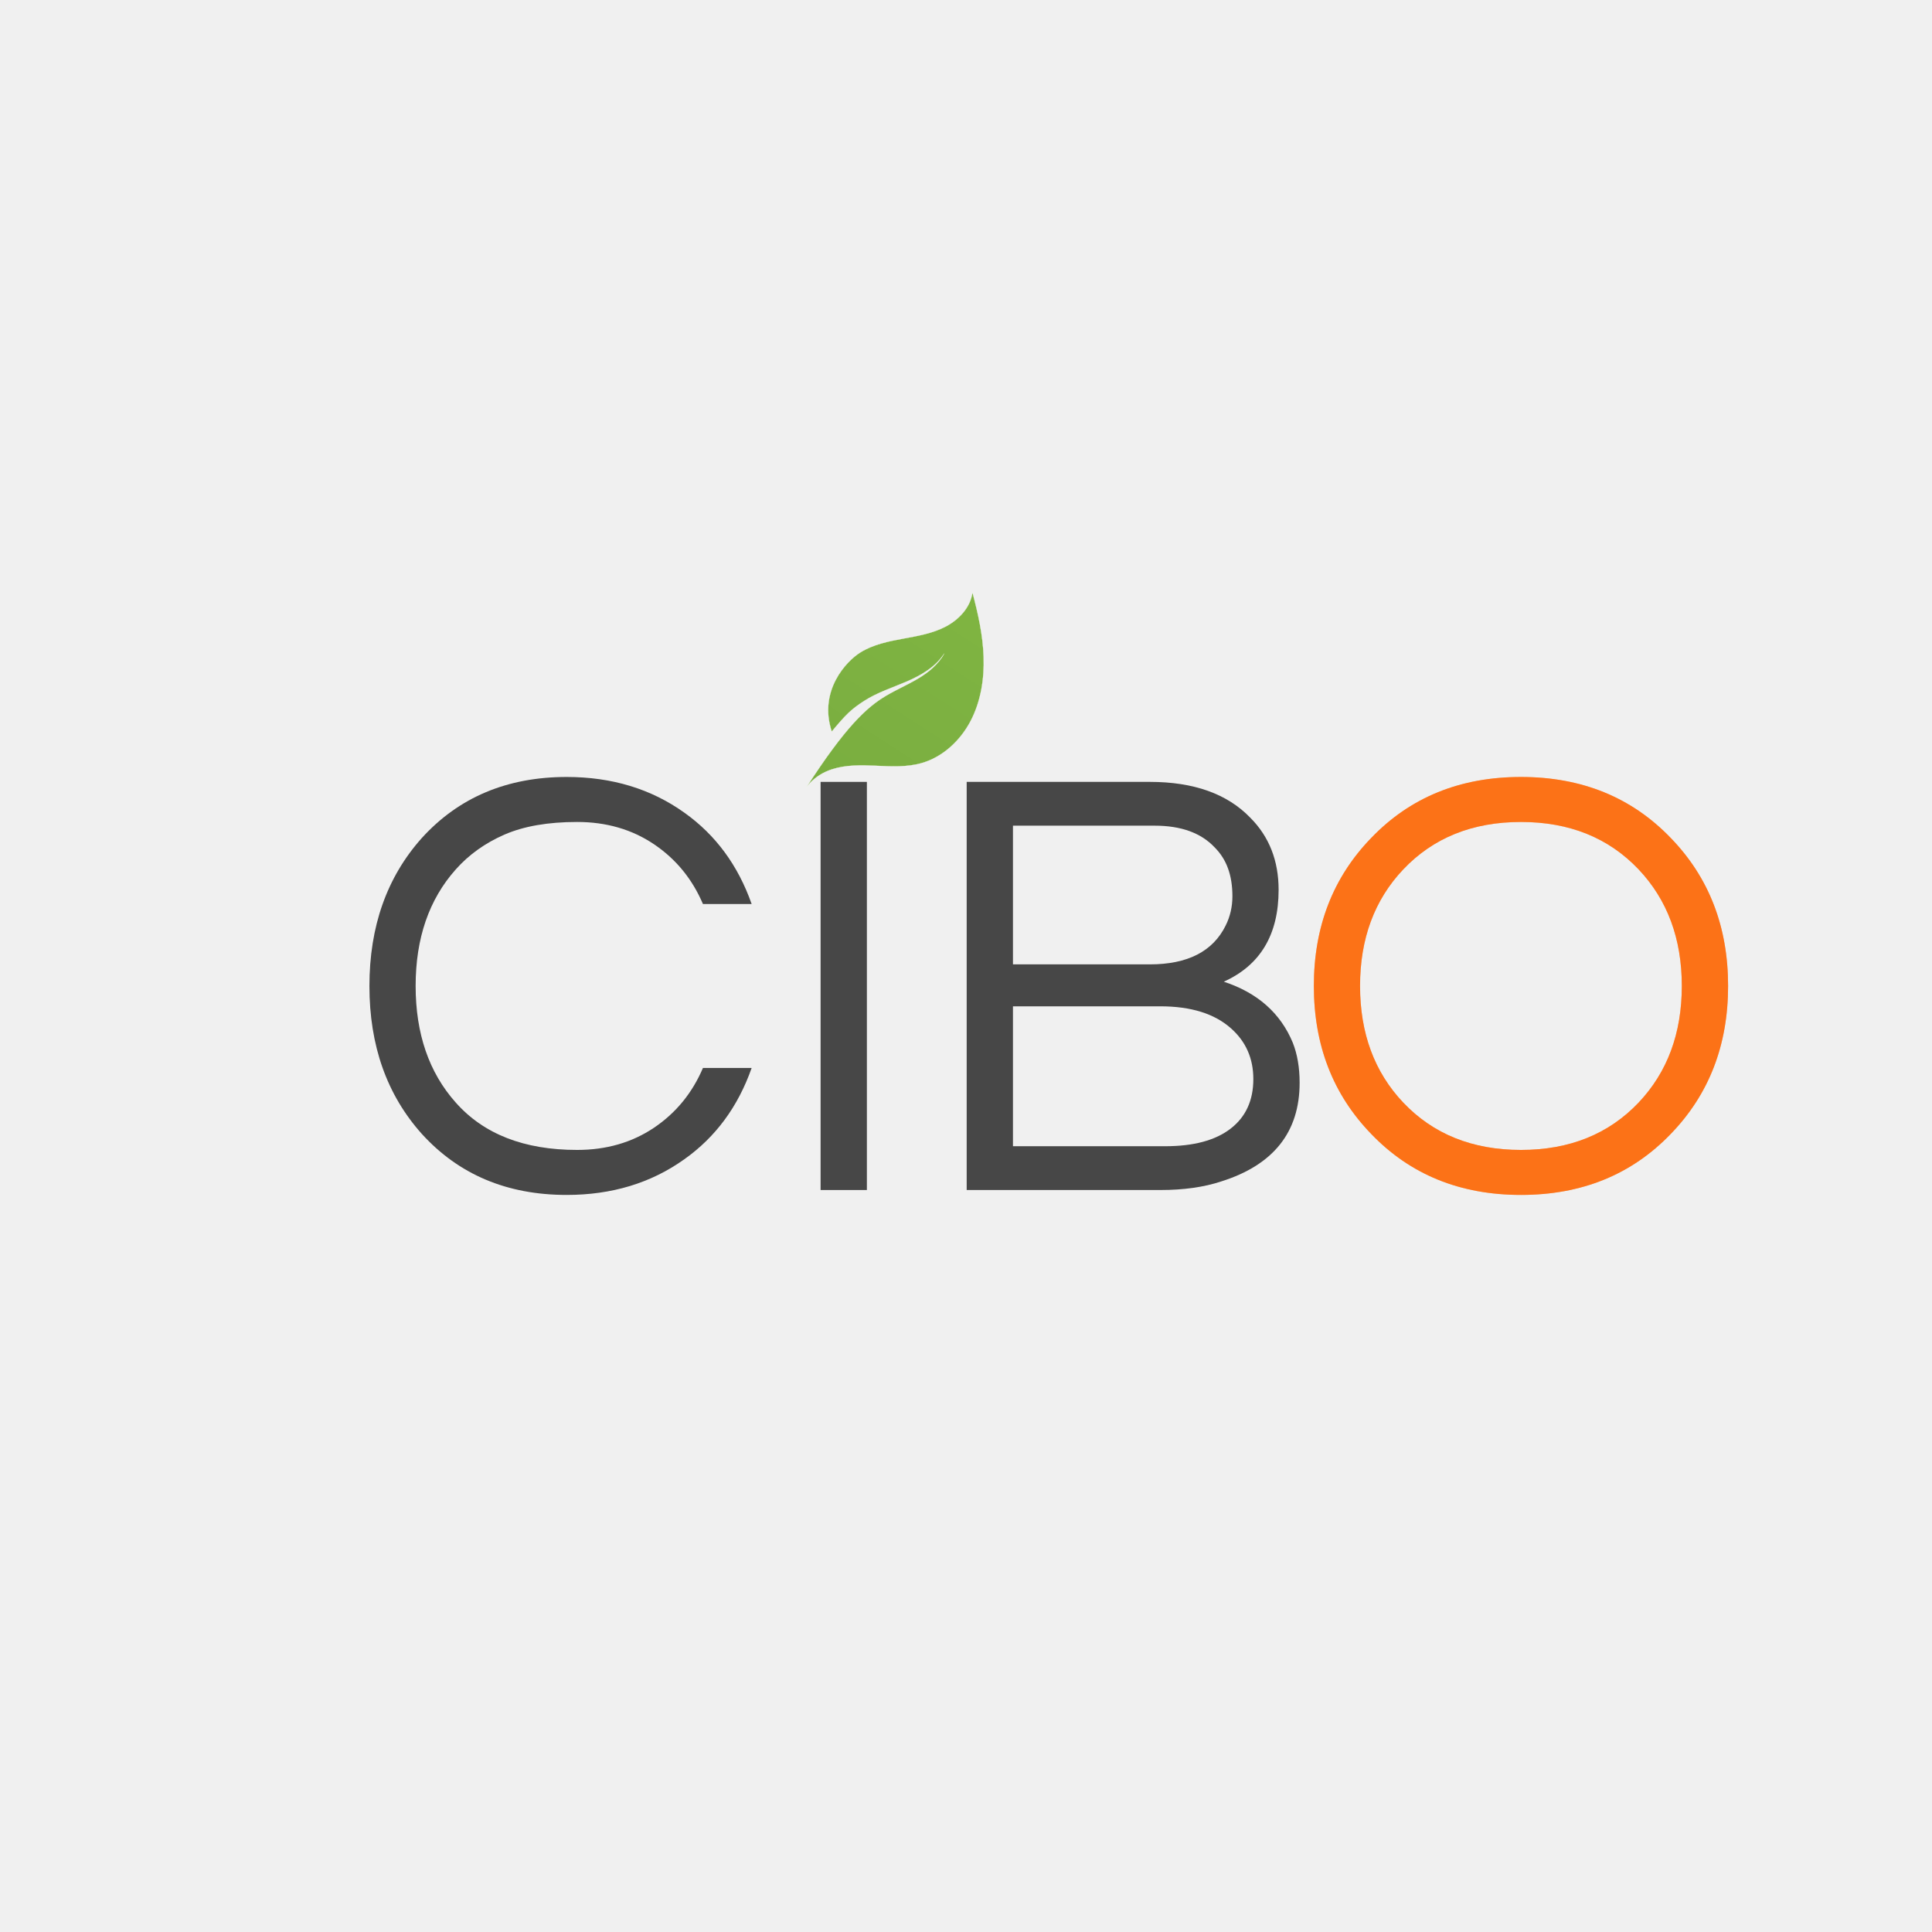
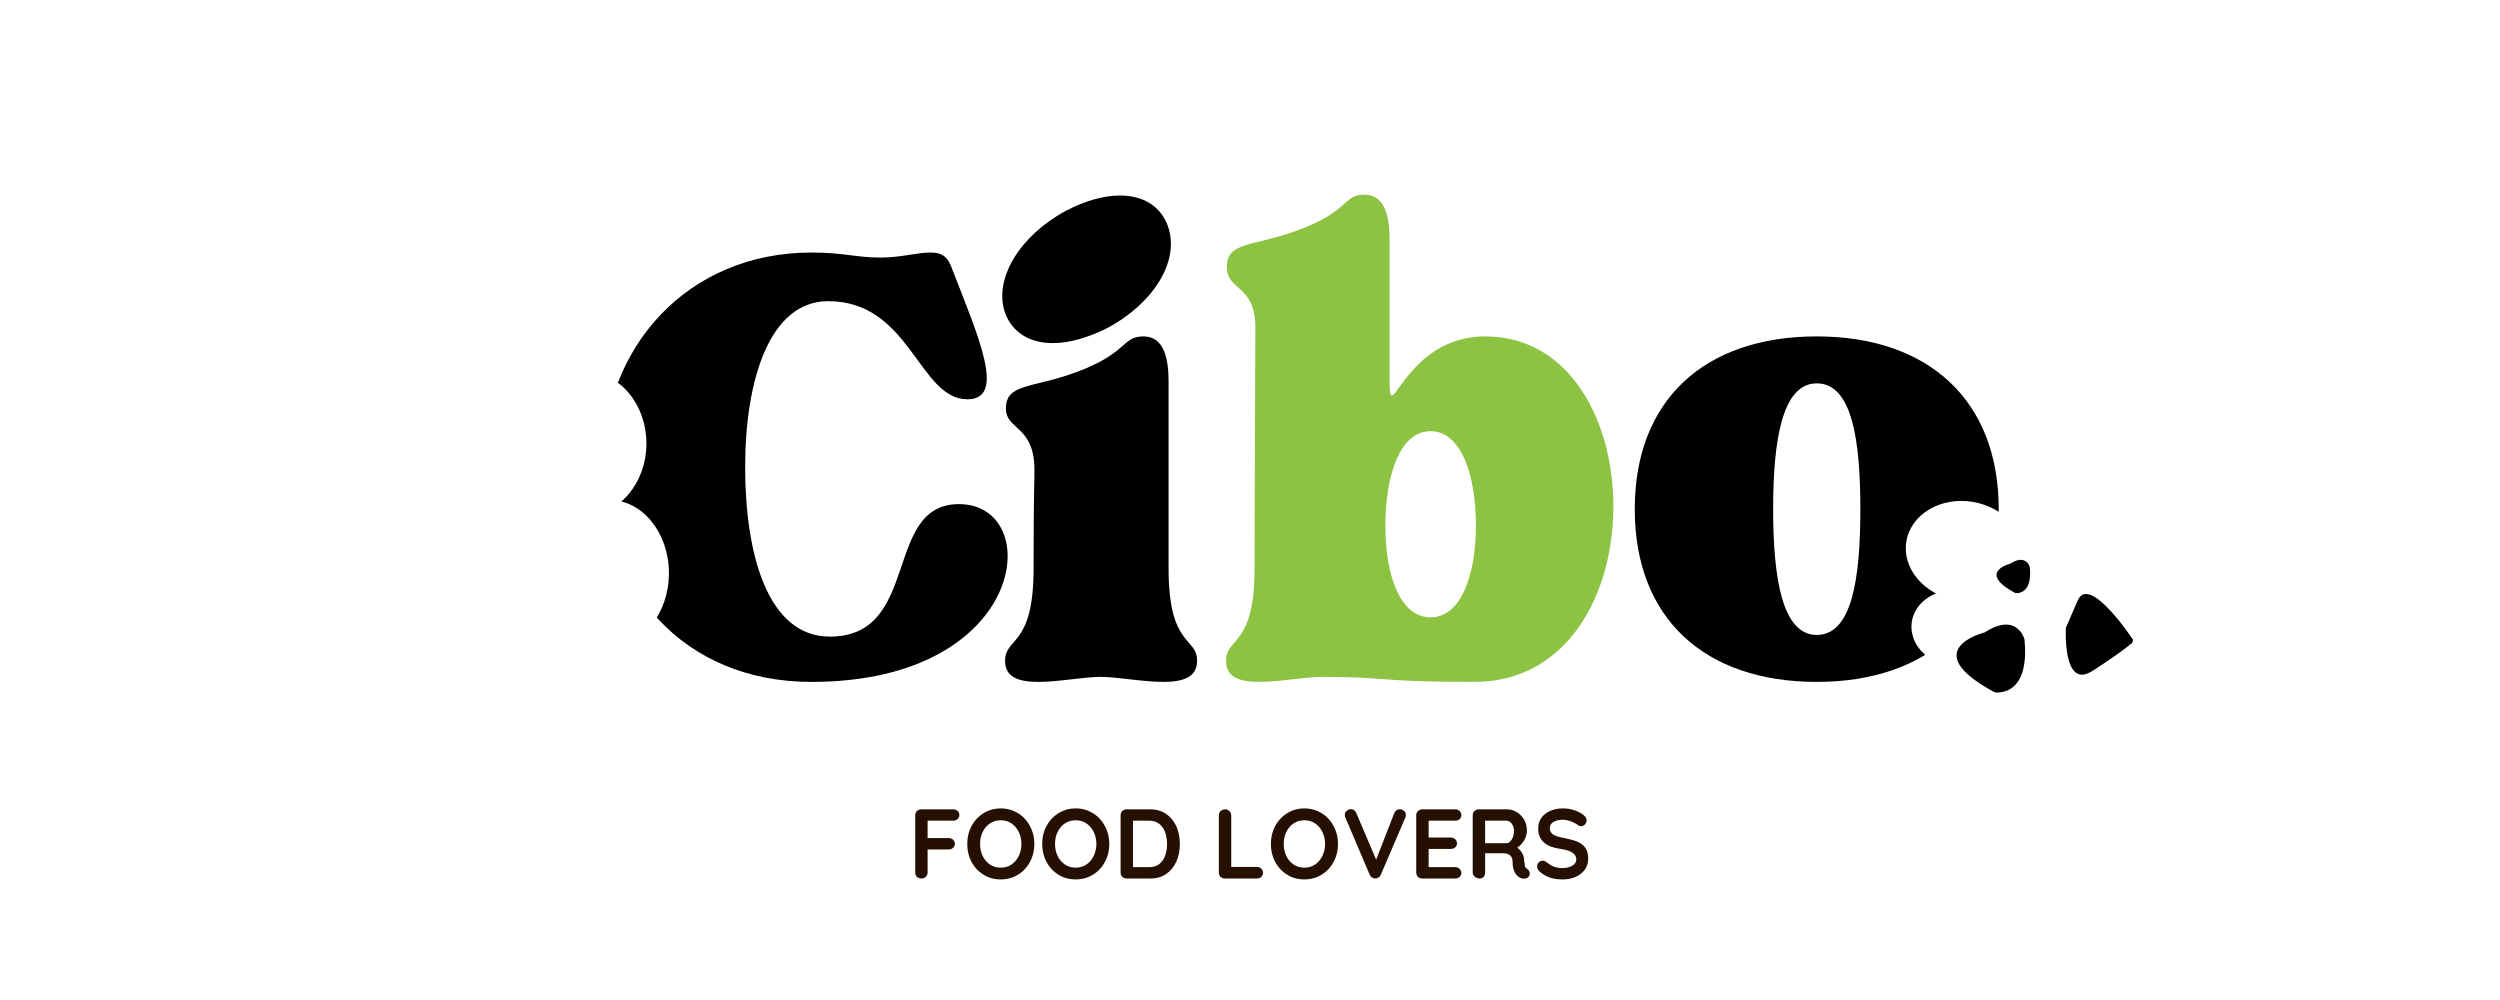
- <svg xmlns="http://www.w3.org/2000/svg" width="500" zoomAndPan="magnify" viewBox="0 0 375 375" height="500" preserveAspectRatio="xMidYMid meet" version="1.0">
+ <svg xmlns="http://www.w3.org/2000/svg" width="500" zoomAndPan="magnify" viewBox="0 0 375 150" height="200" preserveAspectRatio="xMidYMid meet" version="1.0">
  <defs>
    <g />
-     <clipPath id="d6b43e9971">
-       <path d="M 156 114 L 191 114 L 191 153 L 156 153 Z M 156 114 " clip-rule="nonzero" />
-     </clipPath>
-     <clipPath id="979bc482ba">
-       <path d="M 176.293 106.852 L 200.258 122.277 L 173.465 163.898 L 149.5 148.473 Z M 176.293 106.852 " clip-rule="nonzero" />
-     </clipPath>
-     <clipPath id="9a045e5a85">
-       <path d="M 176.293 106.852 L 200.258 122.277 L 173.465 163.898 L 149.5 148.473 Z M 176.293 106.852 " clip-rule="nonzero" />
-     </clipPath>
-     <clipPath id="e9836653b9">
-       <path d="M 176.293 106.852 L 200.258 122.277 L 173.465 163.898 L 149.5 148.473 Z M 176.293 106.852 " clip-rule="nonzero" />
-     </clipPath>
-     <clipPath id="a8065734b1">
-       <path d="M 188.398 139.945 C 190.383 136.141 191.066 131.773 190.926 127.512 C 190.781 123.25 189.844 119.07 188.75 114.973 C 188.383 117.863 186.145 120.258 183.566 121.609 C 180.992 122.957 178.082 123.445 175.238 123.969 C 172.395 124.488 169.488 125.094 167.008 126.625 C 164.293 128.301 158.816 134.055 161.438 142 C 164.145 138.75 165.152 137.715 167.723 136.059 C 170.293 134.398 173.238 133.48 176.039 132.27 C 178.836 131.055 181.621 129.434 183.273 126.852 C 182.141 128.953 180.207 130.512 178.164 131.727 C 176.117 132.941 173.922 133.879 171.883 135.102 C 168.195 137.309 164.031 141.141 156.441 152.941 C 157.383 151.574 158.781 150.477 160.316 149.777 C 160.543 149.672 160.773 149.578 161 149.492 C 161.172 149.43 161.344 149.371 161.516 149.312 C 164.219 148.445 167.125 148.508 169.953 148.633 C 172.961 148.766 176.039 148.949 178.945 148.102 C 183.027 146.918 186.41 143.742 188.398 139.945 Z M 188.398 139.945 " clip-rule="nonzero" />
-     </clipPath>
-     <linearGradient x1="2460.78" gradientTransform="matrix(-0.0340554, -0.0219206, -0.0223337, 0.0346973, 272.651, 168.8739)" y1="-28.27" x2="2460.78" gradientUnits="userSpaceOnUse" y2="1199.6" id="703849bdd9">
-       <stop stop-opacity="1" stop-color="rgb(49.843%, 70.624%, 25.432%)" offset="0" />
-       <stop stop-opacity="1" stop-color="rgb(49.698%, 70.454%, 25.418%)" offset="0.125" />
-       <stop stop-opacity="1" stop-color="rgb(49.408%, 70.119%, 25.391%)" offset="0.25" />
-       <stop stop-opacity="1" stop-color="rgb(49.118%, 69.781%, 25.363%)" offset="0.375" />
-       <stop stop-opacity="1" stop-color="rgb(48.828%, 69.444%, 25.337%)" offset="0.5" />
-       <stop stop-opacity="1" stop-color="rgb(48.538%, 69.107%, 25.31%)" offset="0.625" />
-       <stop stop-opacity="1" stop-color="rgb(48.248%, 68.77%, 25.284%)" offset="0.75" />
-       <stop stop-opacity="1" stop-color="rgb(47.958%, 68.433%, 25.256%)" offset="0.875" />
-       <stop stop-opacity="1" stop-color="rgb(47.668%, 68.097%, 25.229%)" offset="1" />
-     </linearGradient>
-     <clipPath id="ad0562ad95">
-       <path d="M 155 114 L 192 114 L 192 154 L 155 154 Z M 155 114 " clip-rule="nonzero" />
-     </clipPath>
-     <clipPath id="f4b831fe05">
-       <path d="M 176.293 106.852 L 200.258 122.277 L 173.465 163.898 L 149.5 148.473 Z M 176.293 106.852 " clip-rule="nonzero" />
-     </clipPath>
-     <clipPath id="9b2412e668">
-       <path d="M 176.293 106.852 L 200.258 122.277 L 173.465 163.898 L 149.5 148.473 Z M 176.293 106.852 " clip-rule="nonzero" />
-     </clipPath>
-     <clipPath id="d5f2d8d027">
-       <path d="M 176.293 106.852 L 200.258 122.277 L 173.465 163.898 L 149.5 148.473 Z M 176.293 106.852 " clip-rule="nonzero" />
+     <clipPath id="d08789e4dc">
+       <path d="M 78.645 55.754 L 96.961 55.754 L 96.961 77.293 L 78.645 77.293 Z M 78.645 55.754 " clip-rule="nonzero" />
+     </clipPath>
+     <clipPath id="80002d4168">
+       <path d="M 87.805 55.754 C 82.746 55.754 78.645 60.574 78.645 66.523 C 78.645 72.469 82.746 77.289 87.805 77.289 C 92.863 77.289 96.961 72.469 96.961 66.523 C 96.961 60.574 92.863 55.754 87.805 55.754 Z M 87.805 55.754 " clip-rule="nonzero" />
+     </clipPath>
+     <clipPath id="2b059d3f57">
+       <path d="M 82.469 74.992 L 100.34 74.992 L 100.34 96.984 L 82.469 96.984 Z M 82.469 74.992 " clip-rule="nonzero" />
+     </clipPath>
+     <clipPath id="57973443fd">
+       <path d="M 91.406 74.992 C 86.469 74.992 82.469 79.91 82.469 85.977 C 82.469 92.039 86.469 96.957 91.406 96.957 C 96.34 96.957 100.34 92.039 100.34 85.977 C 100.34 79.91 96.34 74.992 91.406 74.992 Z M 91.406 74.992 " clip-rule="nonzero" />
+     </clipPath>
+     <clipPath id="9fa048e2cc">
+       <path d="M 285 75 L 304 75 L 304 91 L 285 91 Z M 285 75 " clip-rule="nonzero" />
+     </clipPath>
+     <clipPath id="63727176e4">
+       <path d="M 287.199 73.816 L 304.715 76.766 L 302.23 91.516 L 284.715 88.566 Z M 287.199 73.816 " clip-rule="nonzero" />
+     </clipPath>
+     <clipPath id="5078b6e23f">
+       <path d="M 295.938 75.285 C 291.109 74.473 286.641 77.117 285.957 81.191 C 285.27 85.266 288.629 89.227 293.453 90.039 C 298.281 90.852 302.75 88.207 303.434 84.133 C 304.121 80.059 300.766 76.098 295.938 75.285 Z M 295.938 75.285 " clip-rule="nonzero" />
+     </clipPath>
+     <clipPath id="0c8892291d">
+       <path d="M 286 88 L 301 88 L 301 101 L 286 101 Z M 286 88 " clip-rule="nonzero" />
+     </clipPath>
+     <clipPath id="6f638e1fec">
+       <path d="M 287.523 87.633 L 301.16 89.461 L 299.625 100.906 L 285.988 99.078 Z M 287.523 87.633 " clip-rule="nonzero" />
+     </clipPath>
+     <clipPath id="4ecfd27bf0">
+       <path d="M 294.328 88.547 C 290.57 88.043 287.18 90.195 286.758 93.355 C 286.332 96.516 289.035 99.488 292.793 99.992 C 296.551 100.496 299.941 98.34 300.363 95.18 C 300.789 92.02 298.086 89.047 294.328 88.547 Z M 294.328 88.547 " clip-rule="nonzero" />
+     </clipPath>
+     <clipPath id="ac0c32d3fb">
+       <path d="M 293 93 L 304 93 L 304 104 L 293 104 Z M 293 93 " clip-rule="nonzero" />
+     </clipPath>
+     <clipPath id="9e014d3389">
+       <path d="M 286.645 98.973 L 294.512 78.695 L 322.48 89.547 L 314.609 109.824 Z M 286.645 98.973 " clip-rule="nonzero" />
+     </clipPath>
+     <clipPath id="3cc1c036aa">
+       <path d="M 286.645 98.973 L 294.512 78.695 L 322.48 89.547 L 314.609 109.824 Z M 286.645 98.973 " clip-rule="nonzero" />
+     </clipPath>
+     <clipPath id="510317d915">
+       <path d="M 299 83 L 305 83 L 305 89 L 299 89 Z M 299 83 " clip-rule="nonzero" />
+     </clipPath>
+     <clipPath id="4d38692055">
+       <path d="M 286.645 98.973 L 294.512 78.695 L 322.48 89.547 L 314.609 109.824 Z M 286.645 98.973 " clip-rule="nonzero" />
+     </clipPath>
+     <clipPath id="f50b650eb7">
+       <path d="M 286.645 98.973 L 294.512 78.695 L 322.48 89.547 L 314.609 109.824 Z M 286.645 98.973 " clip-rule="nonzero" />
+     </clipPath>
+     <clipPath id="d7bcc5c417">
+       <path d="M 309 89 L 321 89 L 321 102 L 309 102 Z M 309 89 " clip-rule="nonzero" />
+     </clipPath>
+     <clipPath id="601e91b941">
+       <path d="M 286.645 98.973 L 294.512 78.695 L 322.48 89.547 L 314.609 109.824 Z M 286.645 98.973 " clip-rule="nonzero" />
+     </clipPath>
+     <clipPath id="e5c9e7c209">
+       <path d="M 286.645 98.973 L 294.512 78.695 L 322.48 89.547 L 314.609 109.824 Z M 286.645 98.973 " clip-rule="nonzero" />
    </clipPath>
  </defs>
-   <g clip-path="url(#d6b43e9971)">
-     <g clip-path="url(#979bc482ba)">
-       <g clip-path="url(#9a045e5a85)">
-         <g clip-path="url(#e9836653b9)">
-           <g clip-path="url(#a8065734b1)">
-             <path fill="url(#703849bdd9)" d="M 208.344 126.094 L 180.922 168.699 L 139.16 141.816 L 166.582 99.215 Z M 208.344 126.094 " fill-rule="nonzero" />
-           </g>
-         </g>
-       </g>
-     </g>
-   </g>
-   <g clip-path="url(#ad0562ad95)">
-     <g clip-path="url(#f4b831fe05)">
-       <g clip-path="url(#9b2412e668)">
-         <g clip-path="url(#d5f2d8d027)">
-           <path stroke-linecap="butt" transform="matrix(0.0340554, 0.0219206, -0.0223337, 0.0346973, 177.7052, 107.7598)" fill="none" stroke-linejoin="miter" d="M 652.136 515.612 C 642.49 412.052 598.32 314.092 538.447 229.092 C 478.493 144.143 403.172 71.267 325.703 2.112 C 356.709 65.832 342.239 143.987 306.774 205.345 C 271.338 266.573 217.443 314.694 165.396 362.661 C 113.298 410.549 61.05 461.007 30.014 524.746 C -3.956 594.505 -40.766 783.591 119.833 911.12 C 132.604 809.384 139.694 775.071 170.925 707.606 C 202.103 640.062 250.986 582.723 292.953 521.31 C 334.786 459.868 370.947 390.302 370.747 316.012 C 375.313 373.696 355.997 430.819 329.816 482.372 C 303.554 533.976 270.504 581.876 244.508 633.537 C 197.443 726.879 162.2 859.586 162.325 1199.614 C 163.599 1159.405 177.964 1118.695 200.493 1084.31 C 203.787 1079.189 207.319 1074.256 210.875 1069.533 C 213.608 1066.005 216.394 1062.556 219.179 1059.108 C 263.712 1005.98 324.887 969.134 385.274 934.585 C 449.497 897.839 515.859 861.206 564.87 805.812 C 633.803 728.15 661.596 619.063 652.136 515.612 Z M 652.136 515.612 " stroke="#ffffff" stroke-width="1" stroke-opacity="1" stroke-miterlimit="10" />
-         </g>
-       </g>
-     </g>
-   </g>
-   <g fill="#474747" fill-opacity="1">
-     <g transform="translate(67.03346, 230.9819)">
-       <g>
-         <path d="M 44.984 -7.781 C 50.648 -7.781 55.617 -9.211 59.891 -12.078 C 64.16 -14.953 67.332 -18.82 69.406 -23.688 L 78.859 -23.688 C 76.223 -16.188 71.875 -10.285 65.812 -5.984 C 59.352 -1.359 51.734 0.953 42.953 0.953 C 31.391 0.953 22.02 -2.992 14.844 -10.891 C 8.062 -18.461 4.672 -28.031 4.672 -39.594 C 4.672 -51.164 8.062 -60.742 14.844 -68.328 C 22.02 -76.223 31.391 -80.172 42.953 -80.172 C 51.734 -80.172 59.352 -77.859 65.812 -73.234 C 71.875 -68.922 76.223 -63.016 78.859 -55.516 L 69.406 -55.516 C 67.332 -60.379 64.16 -64.25 59.891 -67.125 C 55.617 -70 50.648 -71.438 44.984 -71.438 C 39.328 -71.438 34.625 -70.617 30.875 -68.984 C 27.125 -67.348 23.973 -65.094 21.422 -62.219 C 16.234 -56.395 13.641 -48.859 13.641 -39.609 C 13.641 -30.348 16.234 -22.805 21.422 -16.984 C 26.848 -10.848 34.703 -7.781 44.984 -7.781 Z M 44.984 -7.781 " />
-       </g>
-     </g>
-   </g>
-   <g fill="#474747" fill-opacity="1">
-     <g transform="translate(149.5883, 230.9819)">
-       <g>
-         <path d="M 18.672 0 L 9.688 0 L 9.688 -79.219 L 18.672 -79.219 Z M 18.672 0 " />
-       </g>
-     </g>
-   </g>
-   <g fill="#474747" fill-opacity="1">
-     <g transform="translate(177.9441, 230.9819)">
-       <g>
-         <path d="M 70.234 -58.266 C 70.234 -49.578 66.688 -43.633 59.594 -40.438 C 66.133 -38.289 70.598 -34.344 72.984 -28.594 C 73.867 -26.363 74.312 -23.77 74.312 -20.812 C 74.312 -11.25 69.242 -4.867 59.109 -1.672 C 55.754 -0.555 51.805 0 47.266 0 L 9.688 0 L 9.688 -79.219 L 45.234 -79.219 C 53.766 -79.219 60.266 -76.898 64.734 -72.266 C 68.398 -68.598 70.234 -63.93 70.234 -58.266 Z M 18.672 -43.797 L 45.234 -43.797 C 52.566 -43.797 57.473 -46.305 59.953 -51.328 C 60.828 -53.086 61.266 -54.984 61.266 -57.016 C 61.266 -59.047 60.984 -60.836 60.422 -62.391 C 59.867 -63.953 58.992 -65.332 57.797 -66.531 C 55.16 -69.32 51.289 -70.719 46.188 -70.719 L 18.672 -70.719 Z M 48.219 -8.5 C 53.727 -8.5 57.957 -9.633 60.906 -11.906 C 63.852 -14.176 65.328 -17.383 65.328 -21.531 C 65.328 -25.52 63.895 -28.789 61.031 -31.344 C 57.832 -34.219 53.242 -35.656 47.266 -35.656 L 18.672 -35.656 L 18.672 -8.5 Z M 48.219 -8.5 " />
-       </g>
-     </g>
-   </g>
-   <g fill="#fc7217" fill-opacity="0.4">
-     <g transform="translate(250.3449, 230.9819)">
-       <g>
-         <path d="M 44.875 -80.172 C 56.676 -80.172 66.367 -76.223 73.953 -68.328 C 81.367 -60.672 85.078 -51.098 85.078 -39.609 C 85.078 -28.117 81.367 -18.547 73.953 -10.891 C 66.367 -2.992 56.676 0.953 44.875 0.953 C 33.062 0.953 23.367 -2.992 15.797 -10.891 C 8.379 -18.547 4.672 -28.117 4.672 -39.609 C 4.672 -51.098 8.379 -60.672 15.797 -68.328 C 23.367 -76.223 33.062 -80.172 44.875 -80.172 Z M 44.875 -7.781 C 54.281 -7.781 61.895 -10.848 67.719 -16.984 C 73.301 -22.891 76.094 -30.43 76.094 -39.609 C 76.094 -48.773 73.301 -56.312 67.719 -62.219 C 61.895 -68.363 54.281 -71.438 44.875 -71.438 C 35.457 -71.438 27.836 -68.363 22.016 -62.219 C 16.43 -56.312 13.641 -48.773 13.641 -39.609 C 13.641 -30.43 16.43 -22.891 22.016 -16.984 C 27.836 -10.848 35.457 -7.781 44.875 -7.781 Z M 44.875 -7.781 " />
-       </g>
-     </g>
-   </g>
-   <g fill="#fc7217" fill-opacity="1">
-     <g transform="translate(250.3449, 230.9819)">
-       <g>
-         <path d="M 44.875 -80.172 C 56.676 -80.172 66.367 -76.223 73.953 -68.328 C 81.367 -60.672 85.078 -51.098 85.078 -39.609 C 85.078 -28.117 81.367 -18.547 73.953 -10.891 C 66.367 -2.992 56.676 0.953 44.875 0.953 C 33.062 0.953 23.367 -2.992 15.797 -10.891 C 8.379 -18.547 4.672 -28.117 4.672 -39.609 C 4.672 -51.098 8.379 -60.672 15.797 -68.328 C 23.367 -76.223 33.062 -80.172 44.875 -80.172 Z M 44.875 -7.781 C 54.281 -7.781 61.895 -10.848 67.719 -16.984 C 73.301 -22.891 76.094 -30.43 76.094 -39.609 C 76.094 -48.773 73.301 -56.312 67.719 -62.219 C 61.895 -68.363 54.281 -71.438 44.875 -71.438 C 35.457 -71.438 27.836 -68.363 22.016 -62.219 C 16.43 -56.312 13.641 -48.773 13.641 -39.609 C 13.641 -30.43 16.43 -22.891 22.016 -16.984 C 27.836 -10.848 35.457 -7.781 44.875 -7.781 Z M 44.875 -7.781 " />
+   <rect x="-37.5" width="450" fill="#ffffff" y="-15" height="180" fill-opacity="1" />
+   <rect x="-37.5" width="450" fill="#ffffff" y="-15" height="180" fill-opacity="1" />
+   <g fill="#000000" fill-opacity="1">
+     <g transform="translate(87.87258, 101.5311)">
+       <g>
+         <path d="M 2.516 -31.449 C 2.516 -13.332 14.594 0.754 33.84 0.754 C 66.418 0.754 68.934 -25.914 55.977 -25.914 C 44.531 -25.914 50.316 -6.039 36.605 -6.039 C 27.297 -6.039 23.902 -18.367 23.902 -31.449 C 23.902 -44.531 27.547 -56.355 36.355 -56.355 C 48.68 -56.355 49.941 -41.637 57.234 -41.637 C 63.148 -41.637 58.871 -51.07 54.719 -61.766 C 54.09 -63.273 53.086 -63.652 51.699 -63.652 C 49.688 -63.652 47.172 -62.895 44.277 -62.895 C 40.504 -62.895 38.742 -63.652 33.84 -63.652 C 15.348 -63.652 2.516 -49.562 2.516 -31.449 Z M 2.516 -31.449 " />
+       </g>
+     </g>
+   </g>
+   <g fill="#000000" fill-opacity="1">
+     <g transform="translate(149.1242, 101.5311)">
+       <g>
+         <path d="M 15.977 0 C 18.492 0 22.266 0.754 25.41 0.754 C 28.176 0.754 30.441 0.125 30.441 -2.391 C 30.441 -6.039 26.164 -4.402 26.164 -16.227 L 26.164 -44.277 C 26.164 -47.926 25.41 -51.07 22.391 -51.07 C 19.121 -51.07 20.125 -48.555 12.203 -45.664 C 5.66 -43.273 1.762 -44.027 1.762 -40.254 C 1.762 -36.984 6.039 -37.738 6.039 -31.07 C 6.039 -28.051 5.914 -27.676 5.914 -16.227 C 5.914 -4.402 1.637 -6.039 1.637 -2.391 C 1.637 0.125 3.773 0.754 6.668 0.754 C 9.688 0.754 13.461 0 15.977 0 Z M 1.637 -54.594 C 2.766 -51.574 5.41 -50.066 8.805 -50.066 C 11.195 -50.066 13.965 -50.82 16.98 -52.328 C 24.027 -56.102 27.926 -62.52 26.039 -67.676 C 24.906 -70.695 22.266 -72.203 18.867 -72.203 C 16.48 -72.203 13.711 -71.449 10.816 -69.941 C 3.773 -66.168 -0.125 -59.625 1.637 -54.594 Z M 1.637 -54.594 " />
+       </g>
+     </g>
+   </g>
+   <g clip-path="url(#d08789e4dc)">
+     <g clip-path="url(#80002d4168)">
+       <path fill="#ffffff" d="M 78.645 55.754 L 96.961 55.754 L 96.961 77.293 L 78.645 77.293 Z M 78.645 55.754 " fill-opacity="1" fill-rule="nonzero" />
+     </g>
+   </g>
+   <g clip-path="url(#2b059d3f57)">
+     <g clip-path="url(#57973443fd)">
+       <path fill="#ffffff" d="M 82.469 74.992 L 100.34 74.992 L 100.34 96.984 L 82.469 96.984 Z M 82.469 74.992 " fill-opacity="1" fill-rule="nonzero" />
+     </g>
+   </g>
+   <g fill="#000000" fill-opacity="1">
+     <g transform="translate(242.6978, 101.5311)">
+       <g>
+         <path d="M 29.812 0.754 C 46.543 0.754 57.109 -8.805 57.109 -25.16 C 57.109 -41.512 46.543 -51.07 29.812 -51.07 C 12.957 -51.07 2.516 -41.512 2.516 -25.16 C 2.516 -8.805 12.957 0.754 29.812 0.754 Z M 23.273 -25.16 C 23.273 -35.598 24.656 -44.027 29.812 -44.027 C 35.098 -44.027 36.355 -35.598 36.355 -25.16 C 36.355 -14.719 35.098 -6.289 29.812 -6.289 C 24.656 -6.289 23.273 -14.719 23.273 -25.16 Z M 23.273 -25.16 " />
+       </g>
+     </g>
+   </g>
+   <g clip-path="url(#9fa048e2cc)">
+     <g clip-path="url(#63727176e4)">
+       <g clip-path="url(#5078b6e23f)">
+         <path fill="#ffffff" d="M 287.199 73.816 L 304.656 76.754 L 302.172 91.504 L 284.715 88.566 Z M 287.199 73.816 " fill-opacity="1" fill-rule="nonzero" />
+       </g>
+     </g>
+   </g>
+   <g clip-path="url(#0c8892291d)">
+     <g clip-path="url(#6f638e1fec)">
+       <g clip-path="url(#4ecfd27bf0)">
+         <path fill="#ffffff" d="M 287.523 87.633 L 301.117 89.453 L 299.582 100.902 L 285.988 99.078 Z M 287.523 87.633 " fill-opacity="1" fill-rule="nonzero" />
+       </g>
+     </g>
+   </g>
+   <g clip-path="url(#ac0c32d3fb)">
+     <g clip-path="url(#9e014d3389)">
+       <g clip-path="url(#3cc1c036aa)">
+         <path fill="#000000" d="M 299.215 103.852 C 299.215 103.852 304.547 104.754 303.668 95.875 C 303.668 95.875 302.547 91.73 297.723 94.852 C 297.723 94.852 287.254 97.434 299.215 103.852 Z M 299.215 103.852 " fill-opacity="1" fill-rule="nonzero" />
+       </g>
+     </g>
+   </g>
+   <g clip-path="url(#510317d915)">
+     <g clip-path="url(#4d38692055)">
+       <g clip-path="url(#f50b650eb7)">
+         <path fill="#000000" d="M 302.293 88.957 C 302.293 88.957 304.902 89.402 304.473 85.051 C 304.473 85.051 303.922 83.016 301.559 84.543 C 301.559 84.543 296.43 85.812 302.293 88.957 Z M 302.293 88.957 " fill-opacity="1" fill-rule="nonzero" />
+       </g>
+     </g>
+   </g>
+   <g clip-path="url(#d7bcc5c417)">
+     <g clip-path="url(#601e91b941)">
+       <g clip-path="url(#e5c9e7c209)">
+         <path fill="#000000" d="M 309.883 94.164 C 309.883 94.164 309.355 103.516 313.832 100.66 C 318.301 97.809 320.113 96.203 320.113 96.203 C 320.113 96.203 313.438 85.965 311.66 90.066 C 309.883 94.164 309.883 94.164 309.883 94.164 Z M 309.883 94.164 " fill-opacity="1" fill-rule="nonzero" />
+       </g>
+     </g>
+   </g>
+   <g fill="#8cc342" fill-opacity="1">
+     <g transform="translate(182.6488, 101.5311)">
+       <g>
+         <path d="M 15.598 0 C 25.789 0 23.648 0.754 38.492 0.754 C 66.293 0.754 65.789 -51.07 40.129 -51.07 C 28.051 -51.07 25.789 -37.234 25.789 -44.152 L 25.789 -65.539 C 25.789 -69.188 25.031 -72.332 22.012 -72.332 C 18.742 -72.332 19.875 -69.816 11.824 -66.922 C 5.285 -64.531 1.383 -65.285 1.383 -61.512 C 1.383 -57.738 5.66 -58.996 5.66 -52.328 C 5.66 -49.312 5.535 -27.676 5.535 -16.227 C 5.535 -4.402 1.258 -6.039 1.258 -2.391 C 1.258 0.125 3.395 0.754 6.289 0.754 C 9.309 0.754 13.082 0 15.598 0 Z M 31.953 -36.855 C 36.48 -36.855 38.742 -30.316 38.742 -22.77 C 38.742 -15.223 36.48 -8.93 31.953 -8.93 C 27.422 -8.93 25.16 -15.094 25.16 -22.645 C 25.16 -30.191 27.297 -36.855 31.953 -36.855 Z M 31.953 -36.855 " />
+       </g>
+     </g>
+   </g>
+   <g fill="#240f00" fill-opacity="1">
+     <g transform="translate(136.1721, 131.7748)">
+       <g>
+         <path d="M 2.047 0 C 1.766 0 1.535 -0.082 1.359 -0.25 C 1.191 -0.426 1.109 -0.645 1.109 -0.906 L 1.109 -9.469 C 1.109 -9.719 1.191 -9.93 1.359 -10.109 C 1.535 -10.285 1.754 -10.375 2.016 -10.375 L 6.828 -10.375 C 7.086 -10.375 7.301 -10.289 7.469 -10.125 C 7.645 -9.957 7.734 -9.75 7.734 -9.5 C 7.734 -9.281 7.645 -9.086 7.469 -8.922 C 7.301 -8.754 7.086 -8.672 6.828 -8.672 L 2.828 -8.672 L 2.969 -8.844 L 2.969 -5.859 L 2.859 -6.062 L 6.156 -6.062 C 6.414 -6.062 6.629 -5.977 6.797 -5.812 C 6.973 -5.645 7.062 -5.438 7.062 -5.188 C 7.062 -4.969 6.973 -4.773 6.797 -4.609 C 6.629 -4.441 6.414 -4.359 6.156 -4.359 L 2.828 -4.359 L 2.969 -4.484 L 2.969 -0.906 C 2.969 -0.645 2.875 -0.426 2.688 -0.25 C 2.508 -0.082 2.297 0 2.047 0 Z M 2.047 0 " />
+       </g>
+     </g>
+   </g>
+   <g fill="#240f00" fill-opacity="1">
+     <g transform="translate(144.4964, 131.7748)">
+       <g>
+         <path d="M 10.656 -5.188 C 10.656 -4.445 10.531 -3.754 10.281 -3.109 C 10.031 -2.461 9.68 -1.895 9.234 -1.406 C 8.785 -0.926 8.25 -0.547 7.625 -0.266 C 7.008 0.004 6.336 0.141 5.609 0.141 C 4.879 0.141 4.207 0.004 3.594 -0.266 C 2.988 -0.547 2.457 -0.926 2 -1.406 C 1.551 -1.895 1.203 -2.461 0.953 -3.109 C 0.711 -3.754 0.594 -4.445 0.594 -5.188 C 0.594 -5.926 0.711 -6.613 0.953 -7.25 C 1.203 -7.895 1.551 -8.461 2 -8.953 C 2.457 -9.441 2.988 -9.82 3.594 -10.094 C 4.207 -10.375 4.879 -10.516 5.609 -10.516 C 6.336 -10.516 7.008 -10.375 7.625 -10.094 C 8.25 -9.82 8.785 -9.441 9.234 -8.953 C 9.68 -8.461 10.031 -7.895 10.281 -7.25 C 10.531 -6.613 10.656 -5.926 10.656 -5.188 Z M 8.719 -5.188 C 8.719 -5.844 8.582 -6.441 8.312 -6.984 C 8.051 -7.523 7.688 -7.953 7.219 -8.266 C 6.758 -8.578 6.223 -8.734 5.609 -8.734 C 5.004 -8.734 4.469 -8.578 4 -8.266 C 3.531 -7.953 3.164 -7.523 2.906 -6.984 C 2.645 -6.453 2.516 -5.852 2.516 -5.188 C 2.516 -4.52 2.645 -3.914 2.906 -3.375 C 3.164 -2.844 3.531 -2.414 4 -2.094 C 4.469 -1.781 5.004 -1.625 5.609 -1.625 C 6.223 -1.625 6.758 -1.781 7.219 -2.094 C 7.688 -2.414 8.051 -2.844 8.312 -3.375 C 8.582 -3.914 8.719 -4.52 8.719 -5.188 Z M 8.719 -5.188 " />
+       </g>
+     </g>
+   </g>
+   <g fill="#240f00" fill-opacity="1">
+     <g transform="translate(155.7385, 131.7748)">
+       <g>
+         <path d="M 10.656 -5.188 C 10.656 -4.445 10.531 -3.754 10.281 -3.109 C 10.031 -2.461 9.68 -1.895 9.234 -1.406 C 8.785 -0.926 8.25 -0.547 7.625 -0.266 C 7.008 0.004 6.336 0.141 5.609 0.141 C 4.879 0.141 4.207 0.004 3.594 -0.266 C 2.988 -0.547 2.457 -0.926 2 -1.406 C 1.551 -1.895 1.203 -2.461 0.953 -3.109 C 0.711 -3.754 0.594 -4.445 0.594 -5.188 C 0.594 -5.926 0.711 -6.613 0.953 -7.25 C 1.203 -7.895 1.551 -8.461 2 -8.953 C 2.457 -9.441 2.988 -9.82 3.594 -10.094 C 4.207 -10.375 4.879 -10.516 5.609 -10.516 C 6.336 -10.516 7.008 -10.375 7.625 -10.094 C 8.25 -9.82 8.785 -9.441 9.234 -8.953 C 9.68 -8.461 10.031 -7.895 10.281 -7.25 C 10.531 -6.613 10.656 -5.926 10.656 -5.188 Z M 8.719 -5.188 C 8.719 -5.844 8.582 -6.441 8.312 -6.984 C 8.051 -7.523 7.688 -7.953 7.219 -8.266 C 6.758 -8.578 6.223 -8.734 5.609 -8.734 C 5.004 -8.734 4.469 -8.578 4 -8.266 C 3.531 -7.953 3.164 -7.523 2.906 -6.984 C 2.645 -6.453 2.516 -5.852 2.516 -5.188 C 2.516 -4.52 2.645 -3.914 2.906 -3.375 C 3.164 -2.844 3.531 -2.414 4 -2.094 C 4.469 -1.781 5.004 -1.625 5.609 -1.625 C 6.223 -1.625 6.758 -1.781 7.219 -2.094 C 7.688 -2.414 8.051 -2.844 8.312 -3.375 C 8.582 -3.914 8.719 -4.52 8.719 -5.188 Z M 8.719 -5.188 " />
+       </g>
+     </g>
+   </g>
+   <g fill="#240f00" fill-opacity="1">
+     <g transform="translate(166.9807, 131.7748)">
+       <g>
+         <path d="M 5.547 -10.375 C 6.266 -10.375 6.898 -10.238 7.453 -9.969 C 8.004 -9.695 8.469 -9.32 8.844 -8.844 C 9.227 -8.363 9.516 -7.812 9.703 -7.188 C 9.898 -6.562 10 -5.895 10 -5.188 C 10 -4.227 9.828 -3.352 9.484 -2.562 C 9.141 -1.781 8.633 -1.156 7.969 -0.688 C 7.312 -0.227 6.504 0 5.547 0 L 2.016 0 C 1.754 0 1.535 -0.082 1.359 -0.25 C 1.191 -0.426 1.109 -0.645 1.109 -0.906 L 1.109 -9.469 C 1.109 -9.719 1.191 -9.93 1.359 -10.109 C 1.535 -10.285 1.754 -10.375 2.016 -10.375 Z M 5.406 -1.703 C 6.031 -1.703 6.539 -1.863 6.938 -2.188 C 7.332 -2.508 7.617 -2.93 7.797 -3.453 C 7.984 -3.984 8.078 -4.562 8.078 -5.188 C 8.078 -5.645 8.023 -6.082 7.922 -6.5 C 7.816 -6.926 7.656 -7.301 7.438 -7.625 C 7.219 -7.945 6.941 -8.203 6.609 -8.391 C 6.273 -8.578 5.875 -8.672 5.406 -8.672 L 2.812 -8.672 L 2.969 -8.797 L 2.969 -1.547 L 2.875 -1.703 Z M 5.406 -1.703 " />
+       </g>
+     </g>
+   </g>
+   <g fill="#240f00" fill-opacity="1">
+     <g transform="translate(177.5711, 131.7748)">
+       <g />
+     </g>
+   </g>
+   <g fill="#240f00" fill-opacity="1">
+     <g transform="translate(181.7184, 131.7748)">
+       <g>
+         <path d="M 6.828 -1.734 C 7.086 -1.734 7.301 -1.648 7.469 -1.484 C 7.645 -1.328 7.734 -1.117 7.734 -0.859 C 7.734 -0.609 7.645 -0.398 7.469 -0.234 C 7.301 -0.078 7.086 0 6.828 0 L 2.016 0 C 1.754 0 1.535 -0.082 1.359 -0.25 C 1.191 -0.426 1.109 -0.645 1.109 -0.906 L 1.109 -9.469 C 1.109 -9.719 1.195 -9.93 1.375 -10.109 C 1.551 -10.285 1.781 -10.375 2.062 -10.375 C 2.301 -10.375 2.508 -10.285 2.688 -10.109 C 2.875 -9.93 2.969 -9.719 2.969 -9.469 L 2.969 -1.484 L 2.641 -1.734 Z M 6.828 -1.734 " />
+       </g>
+     </g>
+   </g>
+   <g fill="#240f00" fill-opacity="1">
+     <g transform="translate(190.0427, 131.7748)">
+       <g>
+         <path d="M 10.656 -5.188 C 10.656 -4.445 10.531 -3.754 10.281 -3.109 C 10.031 -2.461 9.68 -1.895 9.234 -1.406 C 8.785 -0.926 8.25 -0.547 7.625 -0.266 C 7.008 0.004 6.336 0.141 5.609 0.141 C 4.879 0.141 4.207 0.004 3.594 -0.266 C 2.988 -0.547 2.457 -0.926 2 -1.406 C 1.551 -1.895 1.203 -2.461 0.953 -3.109 C 0.711 -3.754 0.594 -4.445 0.594 -5.188 C 0.594 -5.926 0.711 -6.613 0.953 -7.25 C 1.203 -7.895 1.551 -8.461 2 -8.953 C 2.457 -9.441 2.988 -9.82 3.594 -10.094 C 4.207 -10.375 4.879 -10.516 5.609 -10.516 C 6.336 -10.516 7.008 -10.375 7.625 -10.094 C 8.25 -9.82 8.785 -9.441 9.234 -8.953 C 9.68 -8.461 10.031 -7.895 10.281 -7.25 C 10.531 -6.613 10.656 -5.926 10.656 -5.188 Z M 8.719 -5.188 C 8.719 -5.844 8.582 -6.441 8.312 -6.984 C 8.051 -7.523 7.688 -7.953 7.219 -8.266 C 6.758 -8.578 6.223 -8.734 5.609 -8.734 C 5.004 -8.734 4.469 -8.578 4 -8.266 C 3.531 -7.953 3.164 -7.523 2.906 -6.984 C 2.645 -6.453 2.516 -5.852 2.516 -5.188 C 2.516 -4.52 2.645 -3.914 2.906 -3.375 C 3.164 -2.844 3.531 -2.414 4 -2.094 C 4.469 -1.781 5.004 -1.625 5.609 -1.625 C 6.223 -1.625 6.758 -1.781 7.219 -2.094 C 7.688 -2.414 8.051 -2.844 8.312 -3.375 C 8.582 -3.914 8.719 -4.52 8.719 -5.188 Z M 8.719 -5.188 " />
+       </g>
+     </g>
+   </g>
+   <g fill="#240f00" fill-opacity="1">
+     <g transform="translate(201.2848, 131.7748)">
+       <g>
+         <path d="M 8.688 -10.391 C 8.926 -10.391 9.133 -10.305 9.312 -10.141 C 9.5 -9.984 9.594 -9.785 9.594 -9.547 C 9.594 -9.41 9.566 -9.273 9.516 -9.141 L 5.844 -0.578 C 5.758 -0.379 5.633 -0.234 5.469 -0.141 C 5.312 -0.047 5.148 0 4.984 0 C 4.816 -0.008 4.66 -0.062 4.516 -0.156 C 4.367 -0.25 4.254 -0.383 4.172 -0.562 L 0.516 -9.156 C 0.484 -9.219 0.461 -9.281 0.453 -9.344 C 0.441 -9.406 0.438 -9.469 0.438 -9.531 C 0.438 -9.812 0.539 -10.023 0.75 -10.172 C 0.957 -10.328 1.156 -10.406 1.344 -10.406 C 1.719 -10.406 1.988 -10.211 2.156 -9.828 L 5.406 -2.203 L 4.891 -2.188 L 7.859 -9.828 C 8.035 -10.203 8.312 -10.391 8.688 -10.391 Z M 8.688 -10.391 " />
+       </g>
+     </g>
+   </g>
+   <g fill="#240f00" fill-opacity="1">
+     <g transform="translate(211.3272, 131.7748)">
+       <g>
+         <path d="M 2.016 -10.375 L 6.984 -10.375 C 7.234 -10.375 7.441 -10.289 7.609 -10.125 C 7.785 -9.957 7.875 -9.75 7.875 -9.5 C 7.875 -9.25 7.785 -9.047 7.609 -8.891 C 7.441 -8.742 7.234 -8.672 6.984 -8.672 L 2.828 -8.672 L 2.969 -8.922 L 2.969 -6.031 L 2.844 -6.141 L 6.312 -6.141 C 6.562 -6.141 6.773 -6.055 6.953 -5.891 C 7.129 -5.734 7.219 -5.523 7.219 -5.266 C 7.219 -5.023 7.129 -4.828 6.953 -4.672 C 6.773 -4.516 6.562 -4.438 6.312 -4.438 L 2.891 -4.438 L 2.969 -4.562 L 2.969 -1.562 L 2.844 -1.703 L 6.984 -1.703 C 7.234 -1.703 7.441 -1.613 7.609 -1.438 C 7.785 -1.27 7.875 -1.07 7.875 -0.844 C 7.875 -0.594 7.785 -0.391 7.609 -0.234 C 7.441 -0.078 7.234 0 6.984 0 L 2.016 0 C 1.754 0 1.535 -0.082 1.359 -0.25 C 1.191 -0.426 1.109 -0.645 1.109 -0.906 L 1.109 -9.469 C 1.109 -9.719 1.191 -9.93 1.359 -10.109 C 1.535 -10.285 1.754 -10.375 2.016 -10.375 Z M 2.016 -10.375 " />
+       </g>
+     </g>
+   </g>
+   <g fill="#240f00" fill-opacity="1">
+     <g transform="translate(219.7996, 131.7748)">
+       <g>
+         <path d="M 2.172 0 C 1.898 0 1.656 -0.082 1.438 -0.25 C 1.219 -0.426 1.109 -0.645 1.109 -0.906 L 1.109 -9.469 C 1.109 -9.719 1.191 -9.93 1.359 -10.109 C 1.535 -10.285 1.754 -10.375 2.016 -10.375 L 6.281 -10.375 C 6.789 -10.375 7.27 -10.234 7.719 -9.953 C 8.176 -9.68 8.539 -9.305 8.812 -8.828 C 9.094 -8.359 9.234 -7.812 9.234 -7.188 C 9.234 -6.812 9.156 -6.441 9 -6.078 C 8.844 -5.723 8.633 -5.406 8.375 -5.125 C 8.113 -4.844 7.82 -4.617 7.5 -4.453 L 7.516 -4.797 C 7.785 -4.648 8.008 -4.473 8.188 -4.266 C 8.375 -4.066 8.52 -3.852 8.625 -3.625 C 8.727 -3.395 8.789 -3.145 8.812 -2.875 C 8.852 -2.625 8.879 -2.406 8.891 -2.219 C 8.91 -2.031 8.941 -1.875 8.984 -1.75 C 9.023 -1.625 9.113 -1.523 9.25 -1.453 C 9.457 -1.328 9.586 -1.141 9.641 -0.891 C 9.703 -0.648 9.648 -0.438 9.484 -0.25 C 9.367 -0.125 9.227 -0.039 9.062 0 C 8.895 0.031 8.727 0.031 8.562 0 C 8.395 -0.039 8.254 -0.086 8.141 -0.141 C 7.973 -0.242 7.805 -0.391 7.641 -0.578 C 7.473 -0.773 7.336 -1.035 7.234 -1.359 C 7.129 -1.68 7.078 -2.102 7.078 -2.625 C 7.078 -2.789 7.047 -2.941 6.984 -3.078 C 6.93 -3.223 6.848 -3.348 6.734 -3.453 C 6.629 -3.555 6.492 -3.633 6.328 -3.688 C 6.16 -3.75 5.961 -3.781 5.734 -3.781 L 2.734 -3.781 L 2.969 -4.125 L 2.969 -0.906 C 2.969 -0.645 2.895 -0.426 2.75 -0.25 C 2.613 -0.082 2.422 0 2.172 0 Z M 2.75 -5.297 L 6.203 -5.297 C 6.379 -5.297 6.551 -5.379 6.719 -5.547 C 6.895 -5.711 7.035 -5.938 7.141 -6.219 C 7.242 -6.5 7.297 -6.805 7.297 -7.141 C 7.297 -7.578 7.18 -7.941 6.953 -8.234 C 6.723 -8.523 6.473 -8.672 6.203 -8.672 L 2.781 -8.672 L 2.969 -9.141 L 2.969 -4.953 Z M 2.75 -5.297 " />
+       </g>
+     </g>
+   </g>
+   <g fill="#240f00" fill-opacity="1">
+     <g transform="translate(229.9753, 131.7748)">
+       <g>
+         <path d="M 4.438 0.141 C 3.75 0.141 3.129 0.055 2.578 -0.109 C 2.023 -0.285 1.5 -0.586 1 -1.016 C 0.863 -1.129 0.758 -1.254 0.688 -1.391 C 0.625 -1.523 0.594 -1.664 0.594 -1.812 C 0.594 -2.031 0.672 -2.227 0.828 -2.406 C 0.992 -2.582 1.203 -2.672 1.453 -2.672 C 1.641 -2.672 1.805 -2.609 1.953 -2.484 C 2.328 -2.18 2.695 -1.953 3.062 -1.797 C 3.438 -1.641 3.895 -1.562 4.438 -1.562 C 4.801 -1.562 5.133 -1.613 5.438 -1.719 C 5.75 -1.832 6 -1.984 6.188 -2.172 C 6.375 -2.367 6.469 -2.594 6.469 -2.844 C 6.469 -3.133 6.379 -3.383 6.203 -3.594 C 6.023 -3.801 5.754 -3.977 5.391 -4.125 C 5.023 -4.27 4.562 -4.379 4 -4.453 C 3.469 -4.535 3 -4.656 2.594 -4.812 C 2.188 -4.977 1.848 -5.188 1.578 -5.438 C 1.305 -5.695 1.098 -5.992 0.953 -6.328 C 0.816 -6.672 0.75 -7.055 0.75 -7.484 C 0.75 -8.117 0.914 -8.664 1.25 -9.125 C 1.582 -9.582 2.031 -9.926 2.594 -10.156 C 3.156 -10.395 3.773 -10.516 4.453 -10.516 C 5.098 -10.516 5.691 -10.414 6.234 -10.219 C 6.785 -10.031 7.234 -9.789 7.578 -9.5 C 7.867 -9.27 8.016 -9.004 8.016 -8.703 C 8.016 -8.492 7.93 -8.297 7.766 -8.109 C 7.598 -7.93 7.398 -7.844 7.172 -7.844 C 7.023 -7.844 6.891 -7.891 6.766 -7.984 C 6.609 -8.117 6.395 -8.25 6.125 -8.375 C 5.863 -8.5 5.582 -8.602 5.281 -8.688 C 4.988 -8.77 4.711 -8.812 4.453 -8.812 C 4.035 -8.812 3.68 -8.754 3.391 -8.641 C 3.098 -8.535 2.875 -8.391 2.719 -8.203 C 2.57 -8.016 2.5 -7.797 2.5 -7.547 C 2.5 -7.254 2.582 -7.008 2.75 -6.812 C 2.926 -6.625 3.176 -6.473 3.5 -6.359 C 3.832 -6.242 4.227 -6.145 4.688 -6.062 C 5.27 -5.945 5.785 -5.816 6.234 -5.672 C 6.691 -5.523 7.066 -5.332 7.359 -5.094 C 7.66 -4.863 7.883 -4.57 8.031 -4.219 C 8.176 -3.875 8.25 -3.453 8.25 -2.953 C 8.25 -2.305 8.07 -1.75 7.719 -1.281 C 7.363 -0.82 6.895 -0.469 6.312 -0.219 C 5.738 0.02 5.113 0.141 4.438 0.141 Z M 4.438 0.141 " />
      </g>
    </g>
  </g>
</svg>
